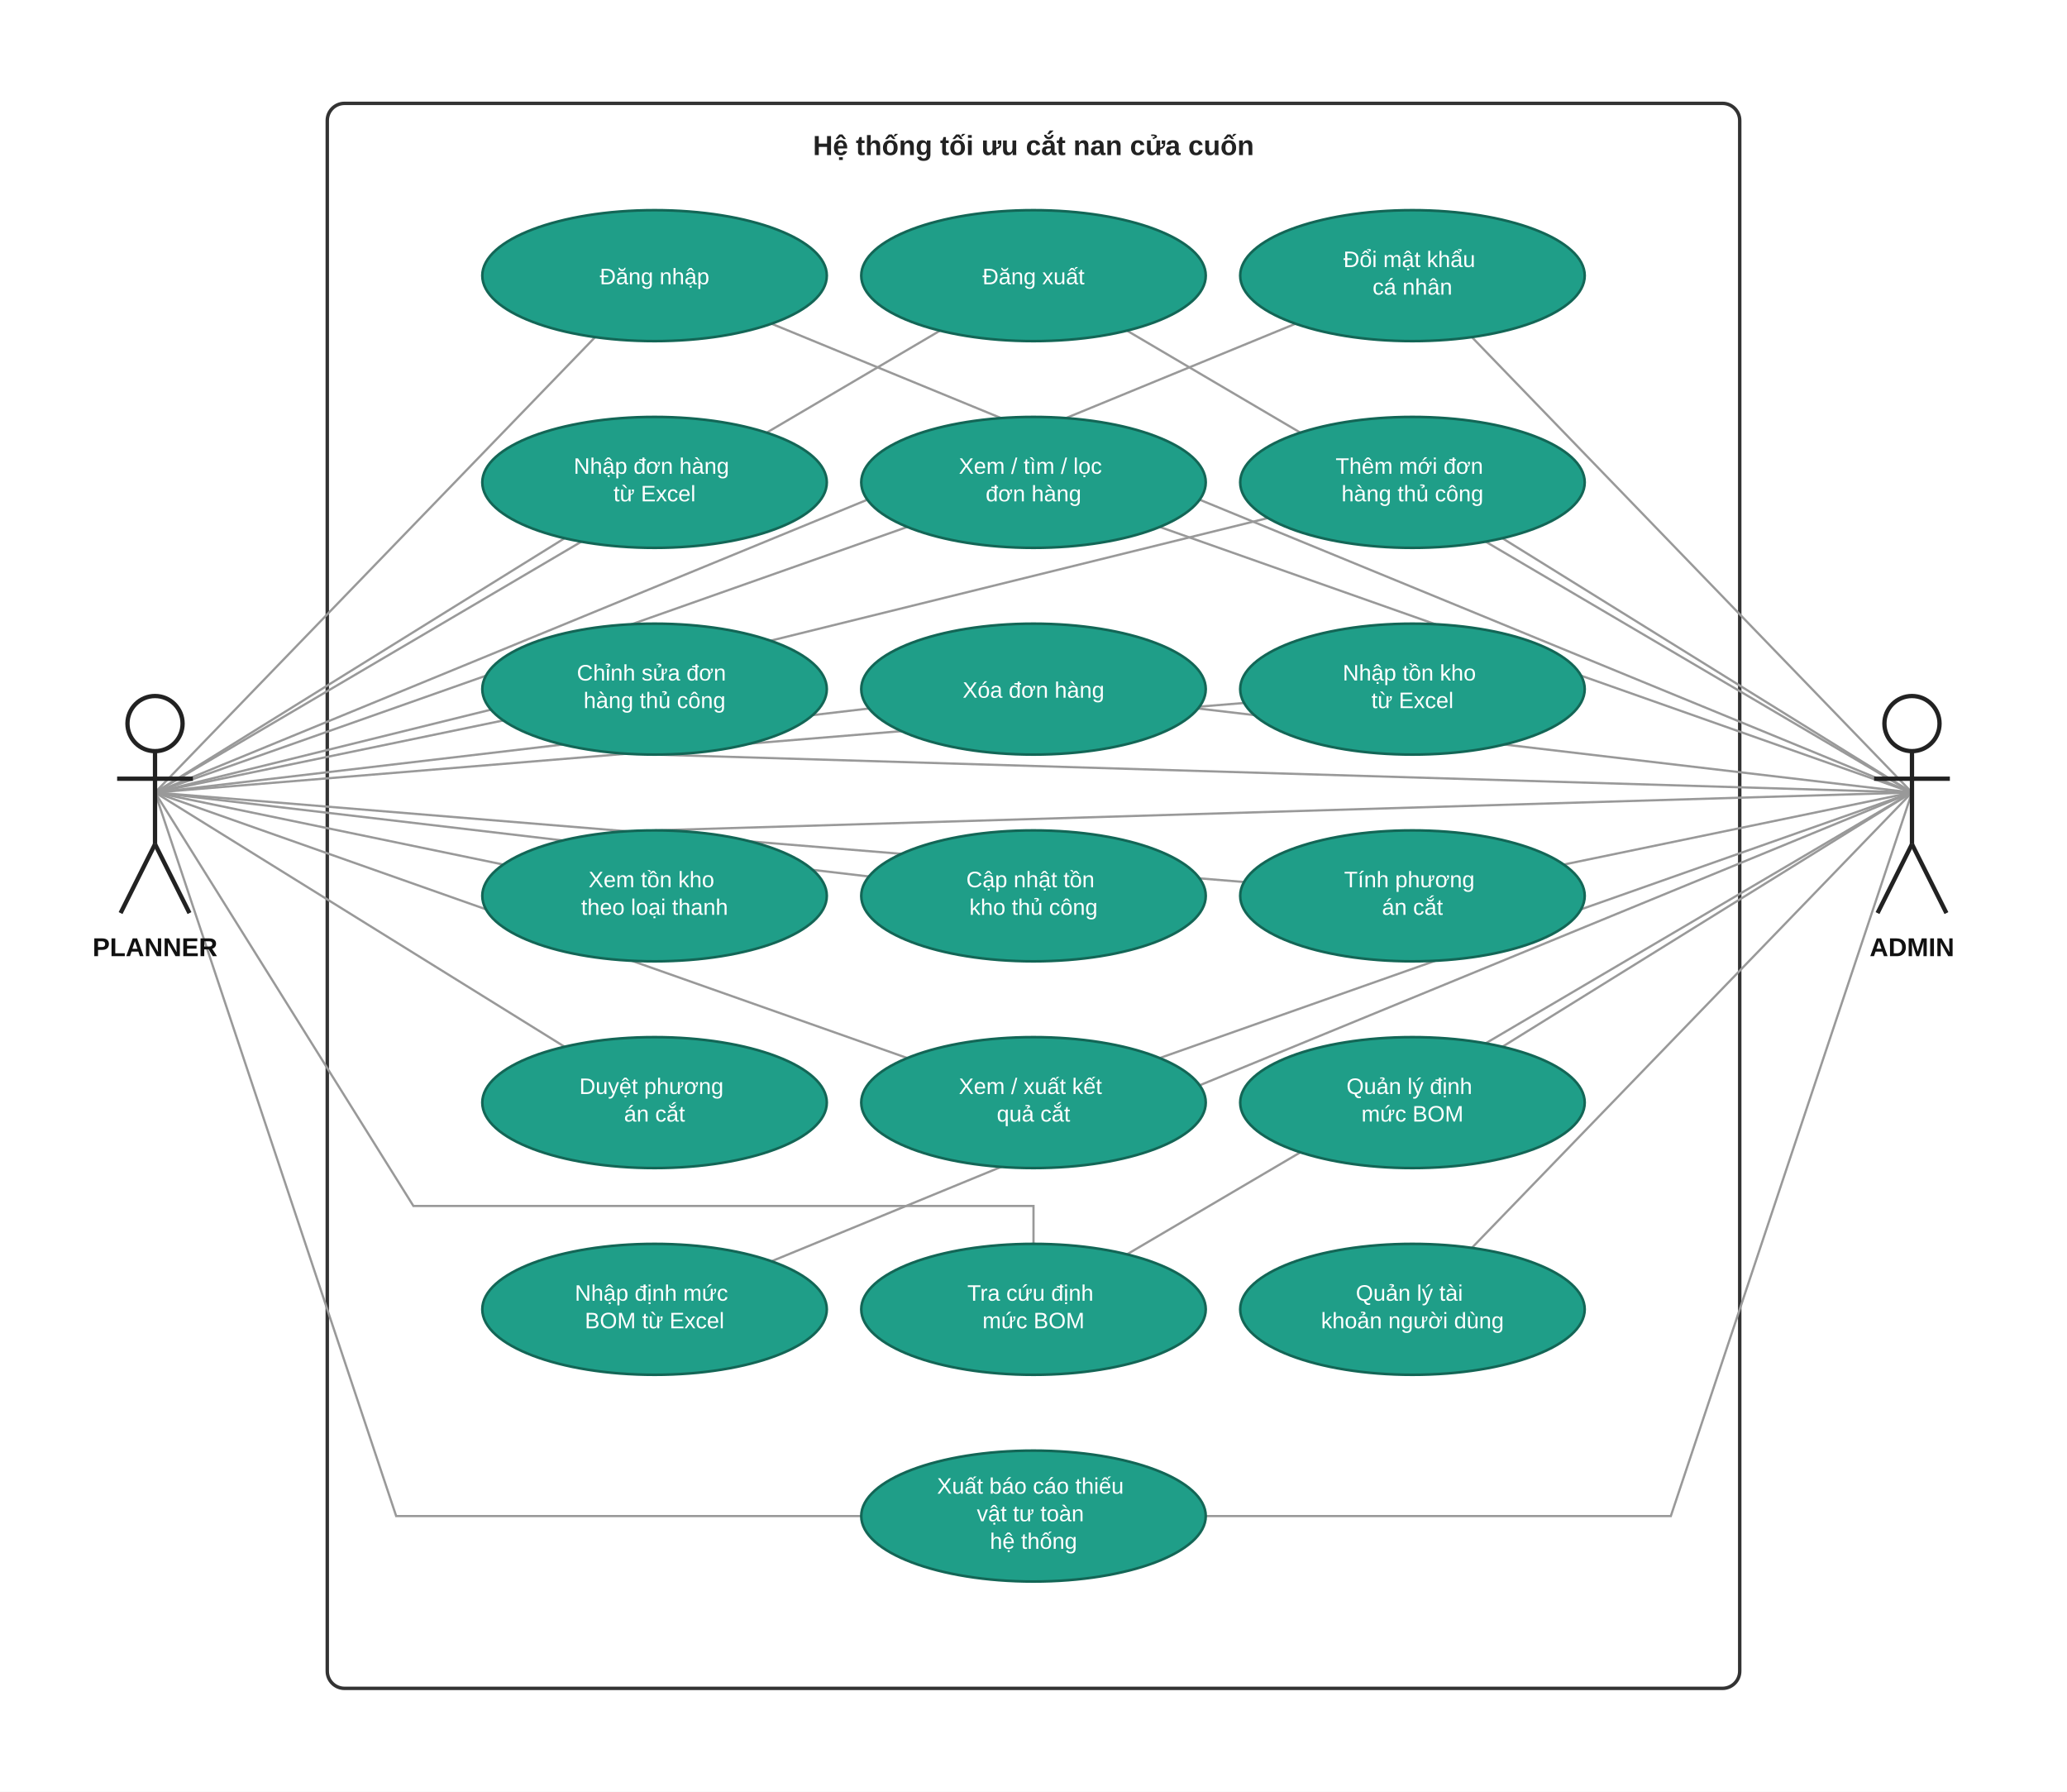
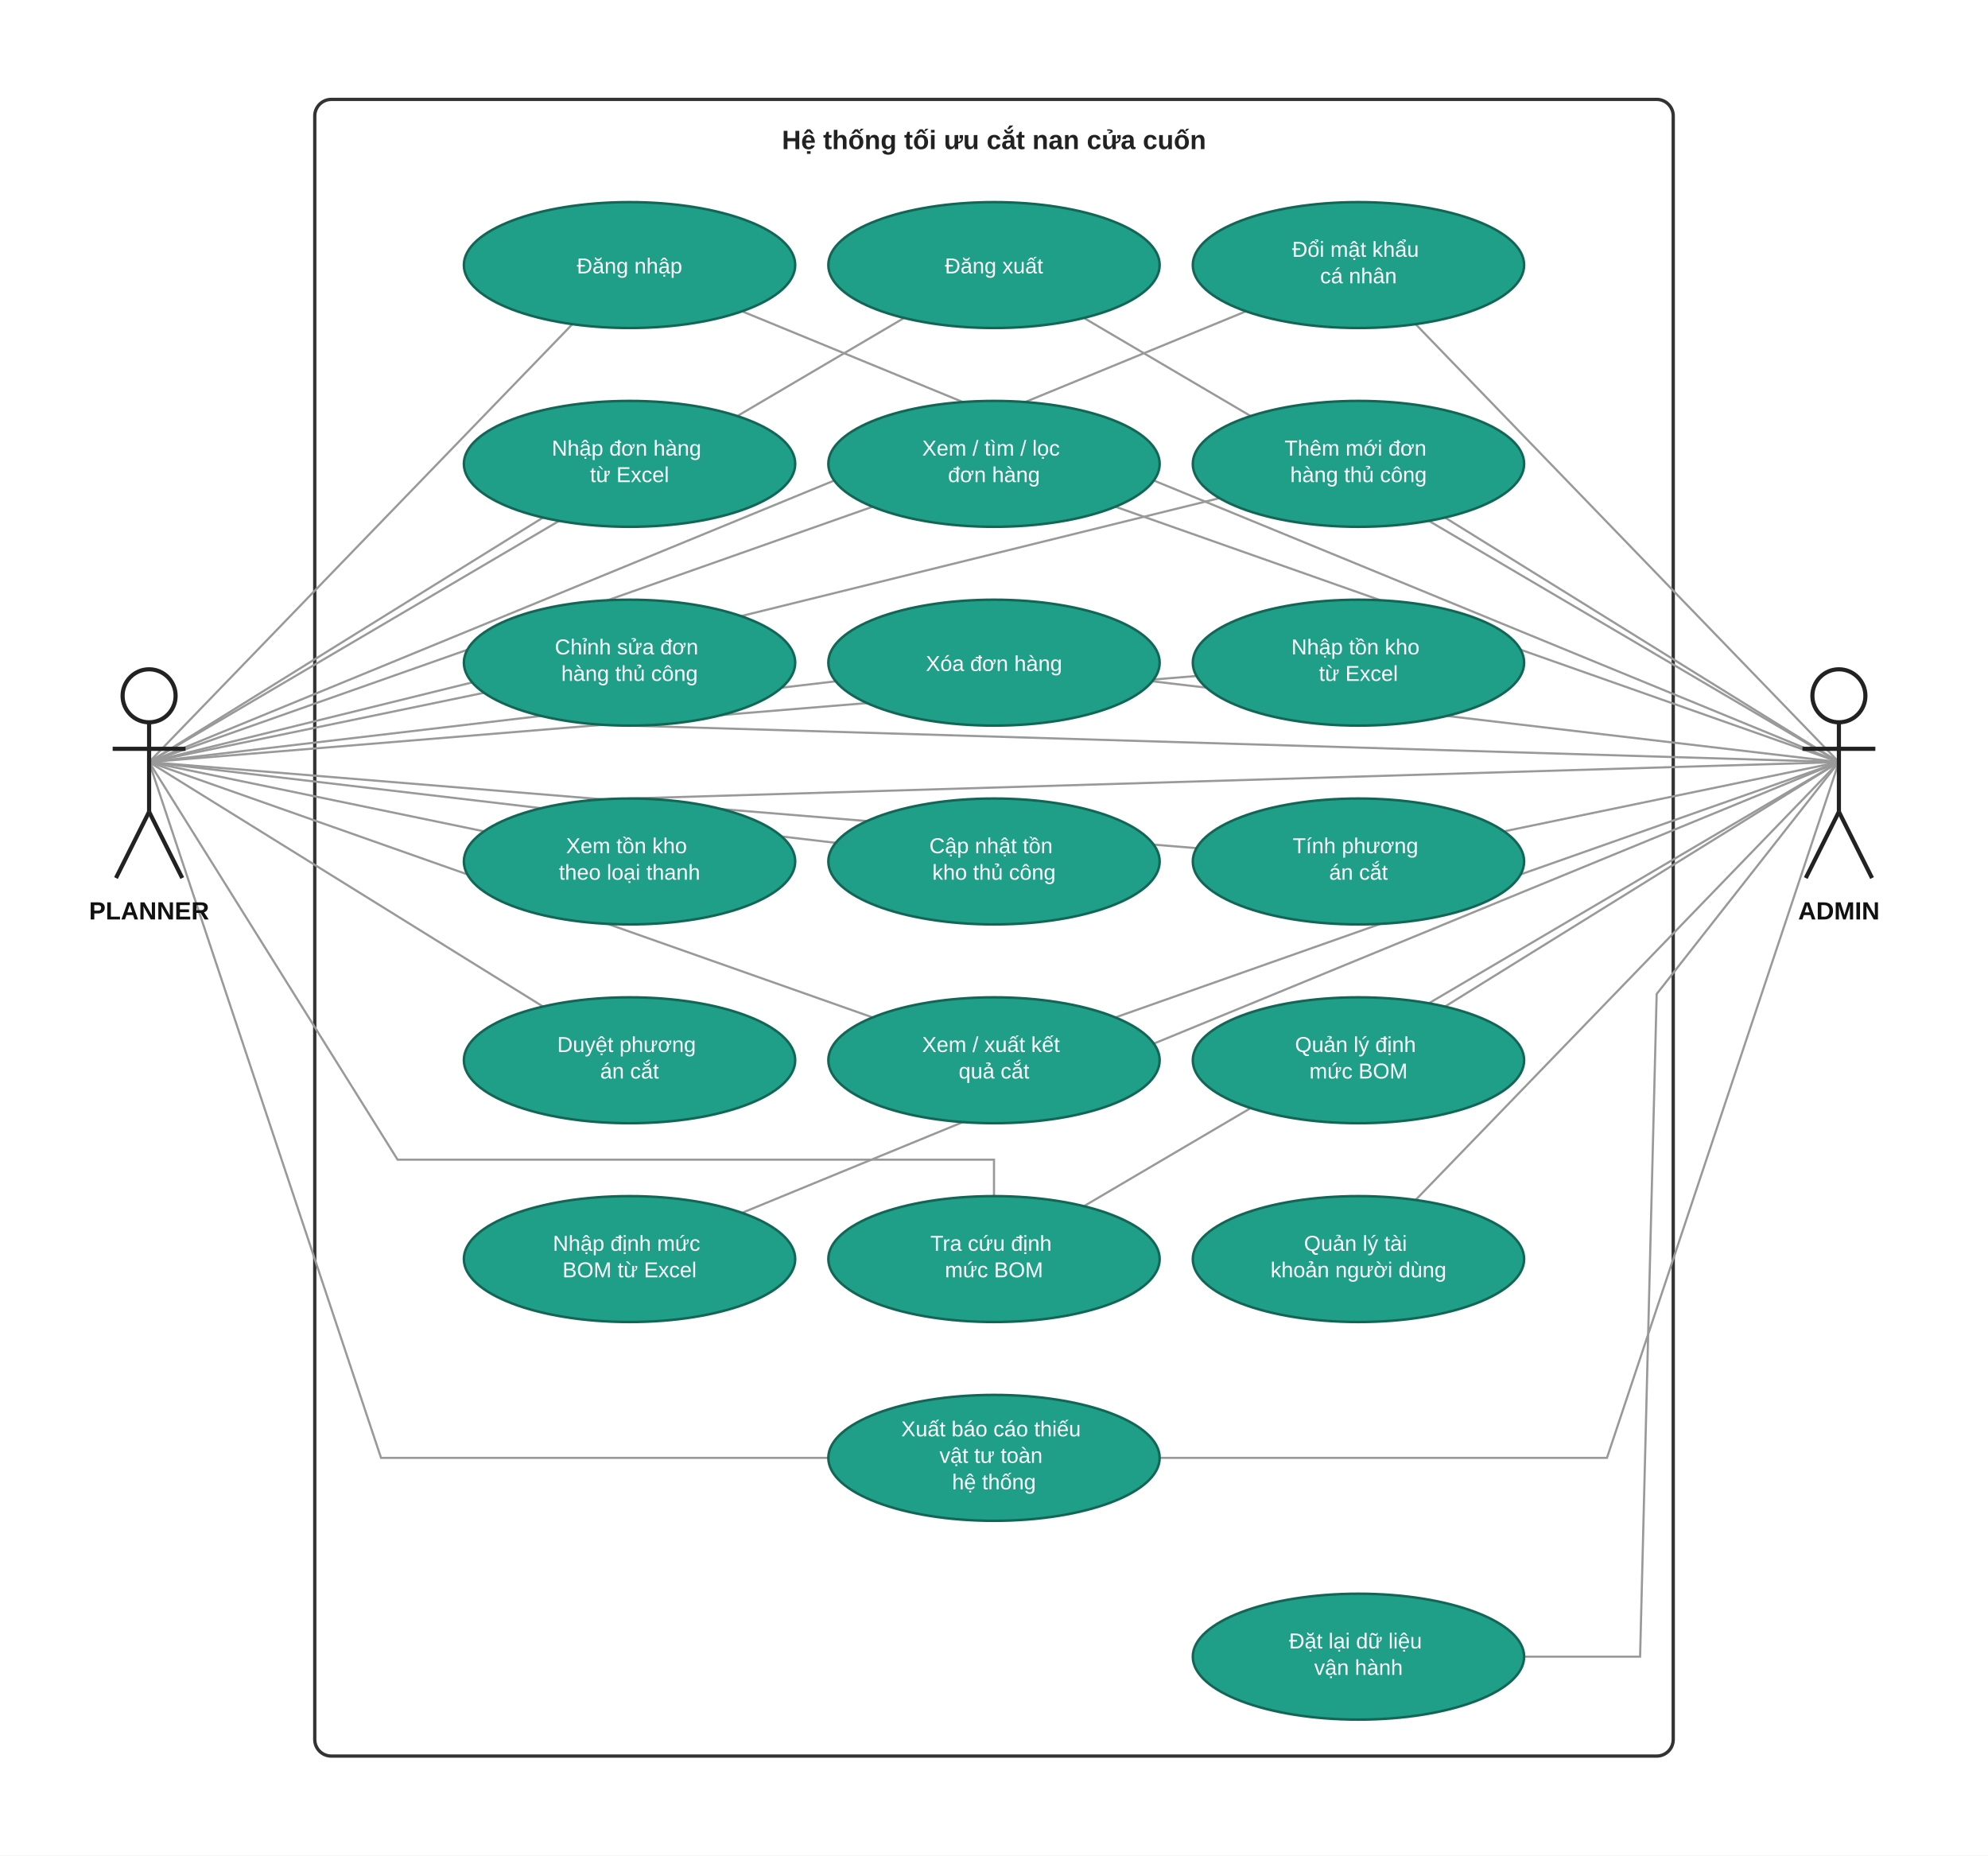
- <svg xmlns="http://www.w3.org/2000/svg" viewBox="0 0 1200 1040" font-family="Arial, Helvetica, sans-serif">
-   <rect x="0" y="0" width="1200" height="1040" fill="#ffffff" />
-   <rect x="190" y="60" width="820" height="920" rx="10" fill="#ffffff" stroke="#333333" stroke-width="2" />
+ <svg xmlns="http://www.w3.org/2000/svg" viewBox="0 0 1200 1120" font-family="Arial, Helvetica, sans-serif">
+   <rect x="0" y="0" width="1200" height="1120" fill="#ffffff" />
+   <rect x="190" y="60" width="820" height="1000" rx="10" fill="#ffffff" stroke="#333333" stroke-width="2" />
  <text x="600" y="90" text-anchor="middle" font-size="16" font-weight="bold" fill="#222222">Hệ thống tối ưu cắt nan cửa cuốn</text>
  <g stroke="#999999" stroke-width="1.3">
    <line x1="90" y1="460" x2="380" y2="160" />
    <line x1="90" y1="460" x2="600" y2="160" />
    <line x1="90" y1="460" x2="820" y2="160" />
    <line x1="90" y1="460" x2="380" y2="280" />
    <line x1="90" y1="460" x2="600" y2="280" />
    <line x1="90" y1="460" x2="820" y2="280" />
    <line x1="90" y1="460" x2="380" y2="400" />
    <line x1="90" y1="460" x2="600" y2="400" />
    <line x1="90" y1="460" x2="820" y2="400" />
    <line x1="90" y1="460" x2="380" y2="520" />
    <line x1="90" y1="460" x2="600" y2="520" />
    <line x1="90" y1="460" x2="820" y2="520" />
    <line x1="90" y1="460" x2="380" y2="640" />
    <line x1="90" y1="460" x2="600" y2="640" />
    <polyline points="90,460 230,880 500,880" fill="none" />
    <polyline points="90,460 240,700 600,700 600,722" fill="none" />
    <line x1="1110" y1="460" x2="380" y2="160" />
    <line x1="1110" y1="460" x2="600" y2="160" />
    <line x1="1110" y1="460" x2="820" y2="160" />
    <line x1="1110" y1="460" x2="600" y2="280" />
    <line x1="1110" y1="460" x2="820" y2="280" />
    <line x1="1110" y1="460" x2="380" y2="438" />
    <line x1="1110" y1="460" x2="600" y2="400" />
    <line x1="1110" y1="460" x2="820" y2="520" />
    <line x1="1110" y1="460" x2="600" y2="640" />
    <line x1="1110" y1="460" x2="820" y2="640" />
    <line x1="1110" y1="460" x2="380" y2="760" />
    <line x1="1110" y1="460" x2="600" y2="760" />
    <line x1="1110" y1="460" x2="820" y2="760" />
    <polyline points="1110,460 970,880 700,880" fill="none" />
    <line x1="1110" y1="460" x2="380" y2="482" />
+     <polyline points="1110,460 1000,600 990,1000 920,1000" fill="none" />
  </g>
  <g>
    <ellipse cx="380" cy="160" rx="100" ry="38" fill="#1f9e88" stroke="#136656" stroke-width="1.5" />
    <text x="380" y="165" text-anchor="middle" font-size="13" fill="#ffffff">Đăng nhập</text>
    <ellipse cx="600" cy="160" rx="100" ry="38" fill="#1f9e88" stroke="#136656" stroke-width="1.5" />
    <text x="600" y="165" text-anchor="middle" font-size="13" fill="#ffffff">Đăng xuất</text>
    <ellipse cx="820" cy="160" rx="100" ry="38" fill="#1f9e88" stroke="#136656" stroke-width="1.5" />
    <text x="820" y="155" text-anchor="middle" font-size="13" fill="#ffffff">
      <tspan x="820" dy="0">Đổi mật khẩu</tspan>
      <tspan x="820" dy="16">cá nhân</tspan>
    </text>
    <ellipse cx="380" cy="280" rx="100" ry="38" fill="#1f9e88" stroke="#136656" stroke-width="1.5" />
    <text x="380" y="275" text-anchor="middle" font-size="13" fill="#ffffff">
      <tspan x="380" dy="0">Nhập đơn hàng</tspan>
      <tspan x="380" dy="16">từ Excel</tspan>
    </text>
    <ellipse cx="600" cy="280" rx="100" ry="38" fill="#1f9e88" stroke="#136656" stroke-width="1.5" />
    <text x="600" y="275" text-anchor="middle" font-size="13" fill="#ffffff">
      <tspan x="600" dy="0">Xem / tìm / lọc</tspan>
      <tspan x="600" dy="16">đơn hàng</tspan>
    </text>
    <ellipse cx="820" cy="280" rx="100" ry="38" fill="#1f9e88" stroke="#136656" stroke-width="1.5" />
    <text x="820" y="275" text-anchor="middle" font-size="13" fill="#ffffff">
      <tspan x="820" dy="0">Thêm mới đơn</tspan>
      <tspan x="820" dy="16">hàng thủ công</tspan>
    </text>
    <ellipse cx="380" cy="400" rx="100" ry="38" fill="#1f9e88" stroke="#136656" stroke-width="1.5" />
    <text x="380" y="395" text-anchor="middle" font-size="13" fill="#ffffff">
      <tspan x="380" dy="0">Chỉnh sửa đơn</tspan>
      <tspan x="380" dy="16">hàng thủ công</tspan>
    </text>
    <ellipse cx="600" cy="400" rx="100" ry="38" fill="#1f9e88" stroke="#136656" stroke-width="1.5" />
    <text x="600" y="405" text-anchor="middle" font-size="13" fill="#ffffff">Xóa đơn hàng</text>
    <ellipse cx="820" cy="400" rx="100" ry="38" fill="#1f9e88" stroke="#136656" stroke-width="1.5" />
    <text x="820" y="395" text-anchor="middle" font-size="13" fill="#ffffff">
      <tspan x="820" dy="0">Nhập tồn kho</tspan>
      <tspan x="820" dy="16">từ Excel</tspan>
    </text>
    <ellipse cx="380" cy="520" rx="100" ry="38" fill="#1f9e88" stroke="#136656" stroke-width="1.5" />
    <text x="380" y="515" text-anchor="middle" font-size="13" fill="#ffffff">
      <tspan x="380" dy="0">Xem tồn kho</tspan>
      <tspan x="380" dy="16">theo loại thanh</tspan>
    </text>
    <ellipse cx="600" cy="520" rx="100" ry="38" fill="#1f9e88" stroke="#136656" stroke-width="1.5" />
    <text x="600" y="515" text-anchor="middle" font-size="13" fill="#ffffff">
      <tspan x="600" dy="0">Cập nhật tồn</tspan>
      <tspan x="600" dy="16">kho thủ công</tspan>
    </text>
    <ellipse cx="820" cy="520" rx="100" ry="38" fill="#1f9e88" stroke="#136656" stroke-width="1.5" />
    <text x="820" y="515" text-anchor="middle" font-size="13" fill="#ffffff">
      <tspan x="820" dy="0">Tính phương</tspan>
      <tspan x="820" dy="16">án cắt</tspan>
    </text>
    <ellipse cx="380" cy="640" rx="100" ry="38" fill="#1f9e88" stroke="#136656" stroke-width="1.5" />
    <text x="380" y="635" text-anchor="middle" font-size="13" fill="#ffffff">
      <tspan x="380" dy="0">Duyệt phương</tspan>
      <tspan x="380" dy="16">án cắt</tspan>
    </text>
    <ellipse cx="600" cy="640" rx="100" ry="38" fill="#1f9e88" stroke="#136656" stroke-width="1.5" />
    <text x="600" y="635" text-anchor="middle" font-size="13" fill="#ffffff">
      <tspan x="600" dy="0">Xem / xuất kết</tspan>
      <tspan x="600" dy="16">quả cắt</tspan>
    </text>
    <ellipse cx="820" cy="640" rx="100" ry="38" fill="#1f9e88" stroke="#136656" stroke-width="1.5" />
    <text x="820" y="635" text-anchor="middle" font-size="13" fill="#ffffff">
      <tspan x="820" dy="0">Quản lý định</tspan>
      <tspan x="820" dy="16">mức BOM</tspan>
    </text>
    <ellipse cx="380" cy="760" rx="100" ry="38" fill="#1f9e88" stroke="#136656" stroke-width="1.5" />
    <text x="380" y="755" text-anchor="middle" font-size="13" fill="#ffffff">
      <tspan x="380" dy="0">Nhập định mức</tspan>
      <tspan x="380" dy="16">BOM từ Excel</tspan>
    </text>
    <ellipse cx="600" cy="760" rx="100" ry="38" fill="#1f9e88" stroke="#136656" stroke-width="1.5" />
    <text x="600" y="755" text-anchor="middle" font-size="13" fill="#ffffff">
      <tspan x="600" dy="0">Tra cứu định</tspan>
      <tspan x="600" dy="16">mức BOM</tspan>
    </text>
    <ellipse cx="820" cy="760" rx="100" ry="38" fill="#1f9e88" stroke="#136656" stroke-width="1.5" />
    <text x="820" y="755" text-anchor="middle" font-size="13" fill="#ffffff">
      <tspan x="820" dy="0">Quản lý tài</tspan>
      <tspan x="820" dy="16">khoản người dùng</tspan>
    </text>
    <ellipse cx="600" cy="880" rx="100" ry="38" fill="#1f9e88" stroke="#136656" stroke-width="1.5" />
    <text x="600" y="867" text-anchor="middle" font-size="13" fill="#ffffff">
      <tspan x="600" dy="0">Xuất báo cáo thiếu</tspan>
      <tspan x="600" dy="16">vật tư toàn</tspan>
      <tspan x="600" dy="16">hệ thống</tspan>
    </text>
+     <ellipse cx="820" cy="1000" rx="100" ry="38" fill="#1f9e88" stroke="#136656" stroke-width="1.5" />
+     <text x="820" y="995" text-anchor="middle" font-size="13" fill="#ffffff">
+       <tspan x="820" dy="0">Đặt lại dữ liệu</tspan>
+       <tspan x="820" dy="16">vận hành</tspan>
+     </text>
  </g>
  <g stroke="#222222" stroke-width="2.5" fill="none">
    <circle cx="90" cy="420" r="16" />
    <line x1="90" y1="436" x2="90" y2="490" />
    <line x1="68" y1="452" x2="112" y2="452" />
    <line x1="90" y1="490" x2="70" y2="530" />
    <line x1="90" y1="490" x2="110" y2="530" />
  </g>
  <text x="90" y="555" text-anchor="middle" font-size="15" font-weight="bold" fill="#111111">PLANNER</text>
  <g stroke="#222222" stroke-width="2.5" fill="none">
    <circle cx="1110" cy="420" r="16" />
    <line x1="1110" y1="436" x2="1110" y2="490" />
    <line x1="1088" y1="452" x2="1132" y2="452" />
    <line x1="1110" y1="490" x2="1090" y2="530" />
    <line x1="1110" y1="490" x2="1130" y2="530" />
  </g>
  <text x="1110" y="555" text-anchor="middle" font-size="15" font-weight="bold" fill="#111111">ADMIN</text>
</svg>
